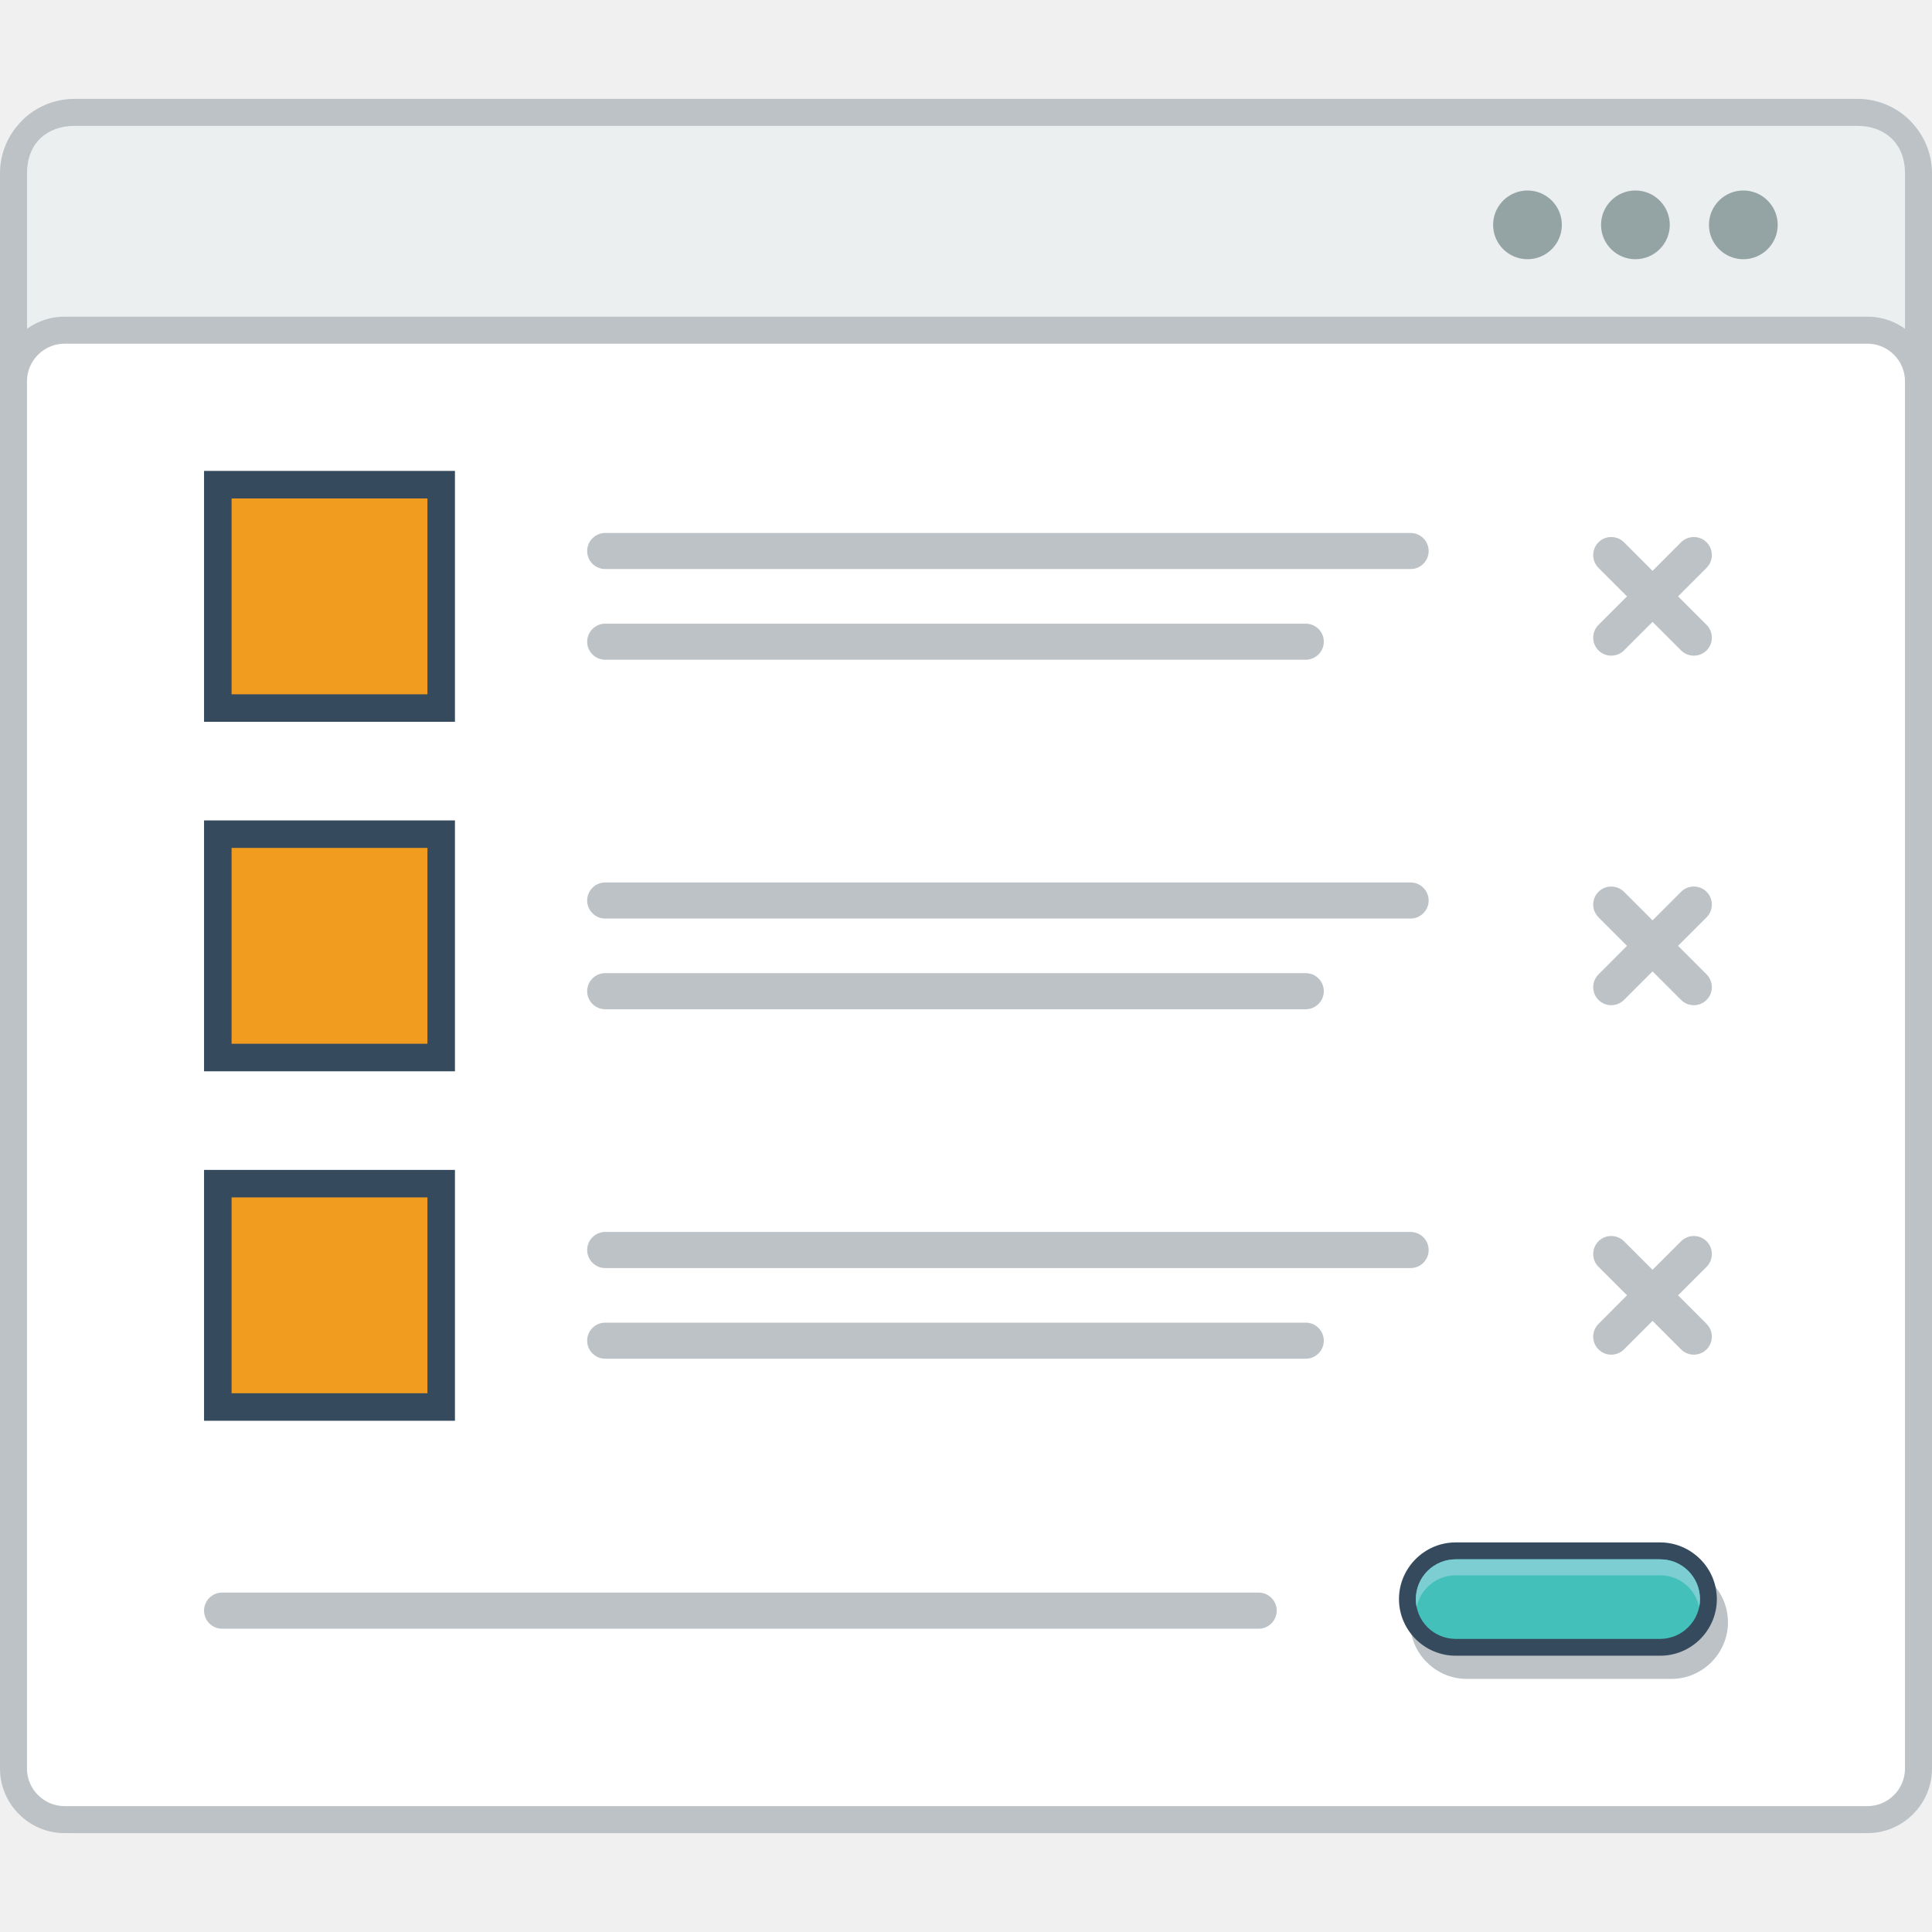
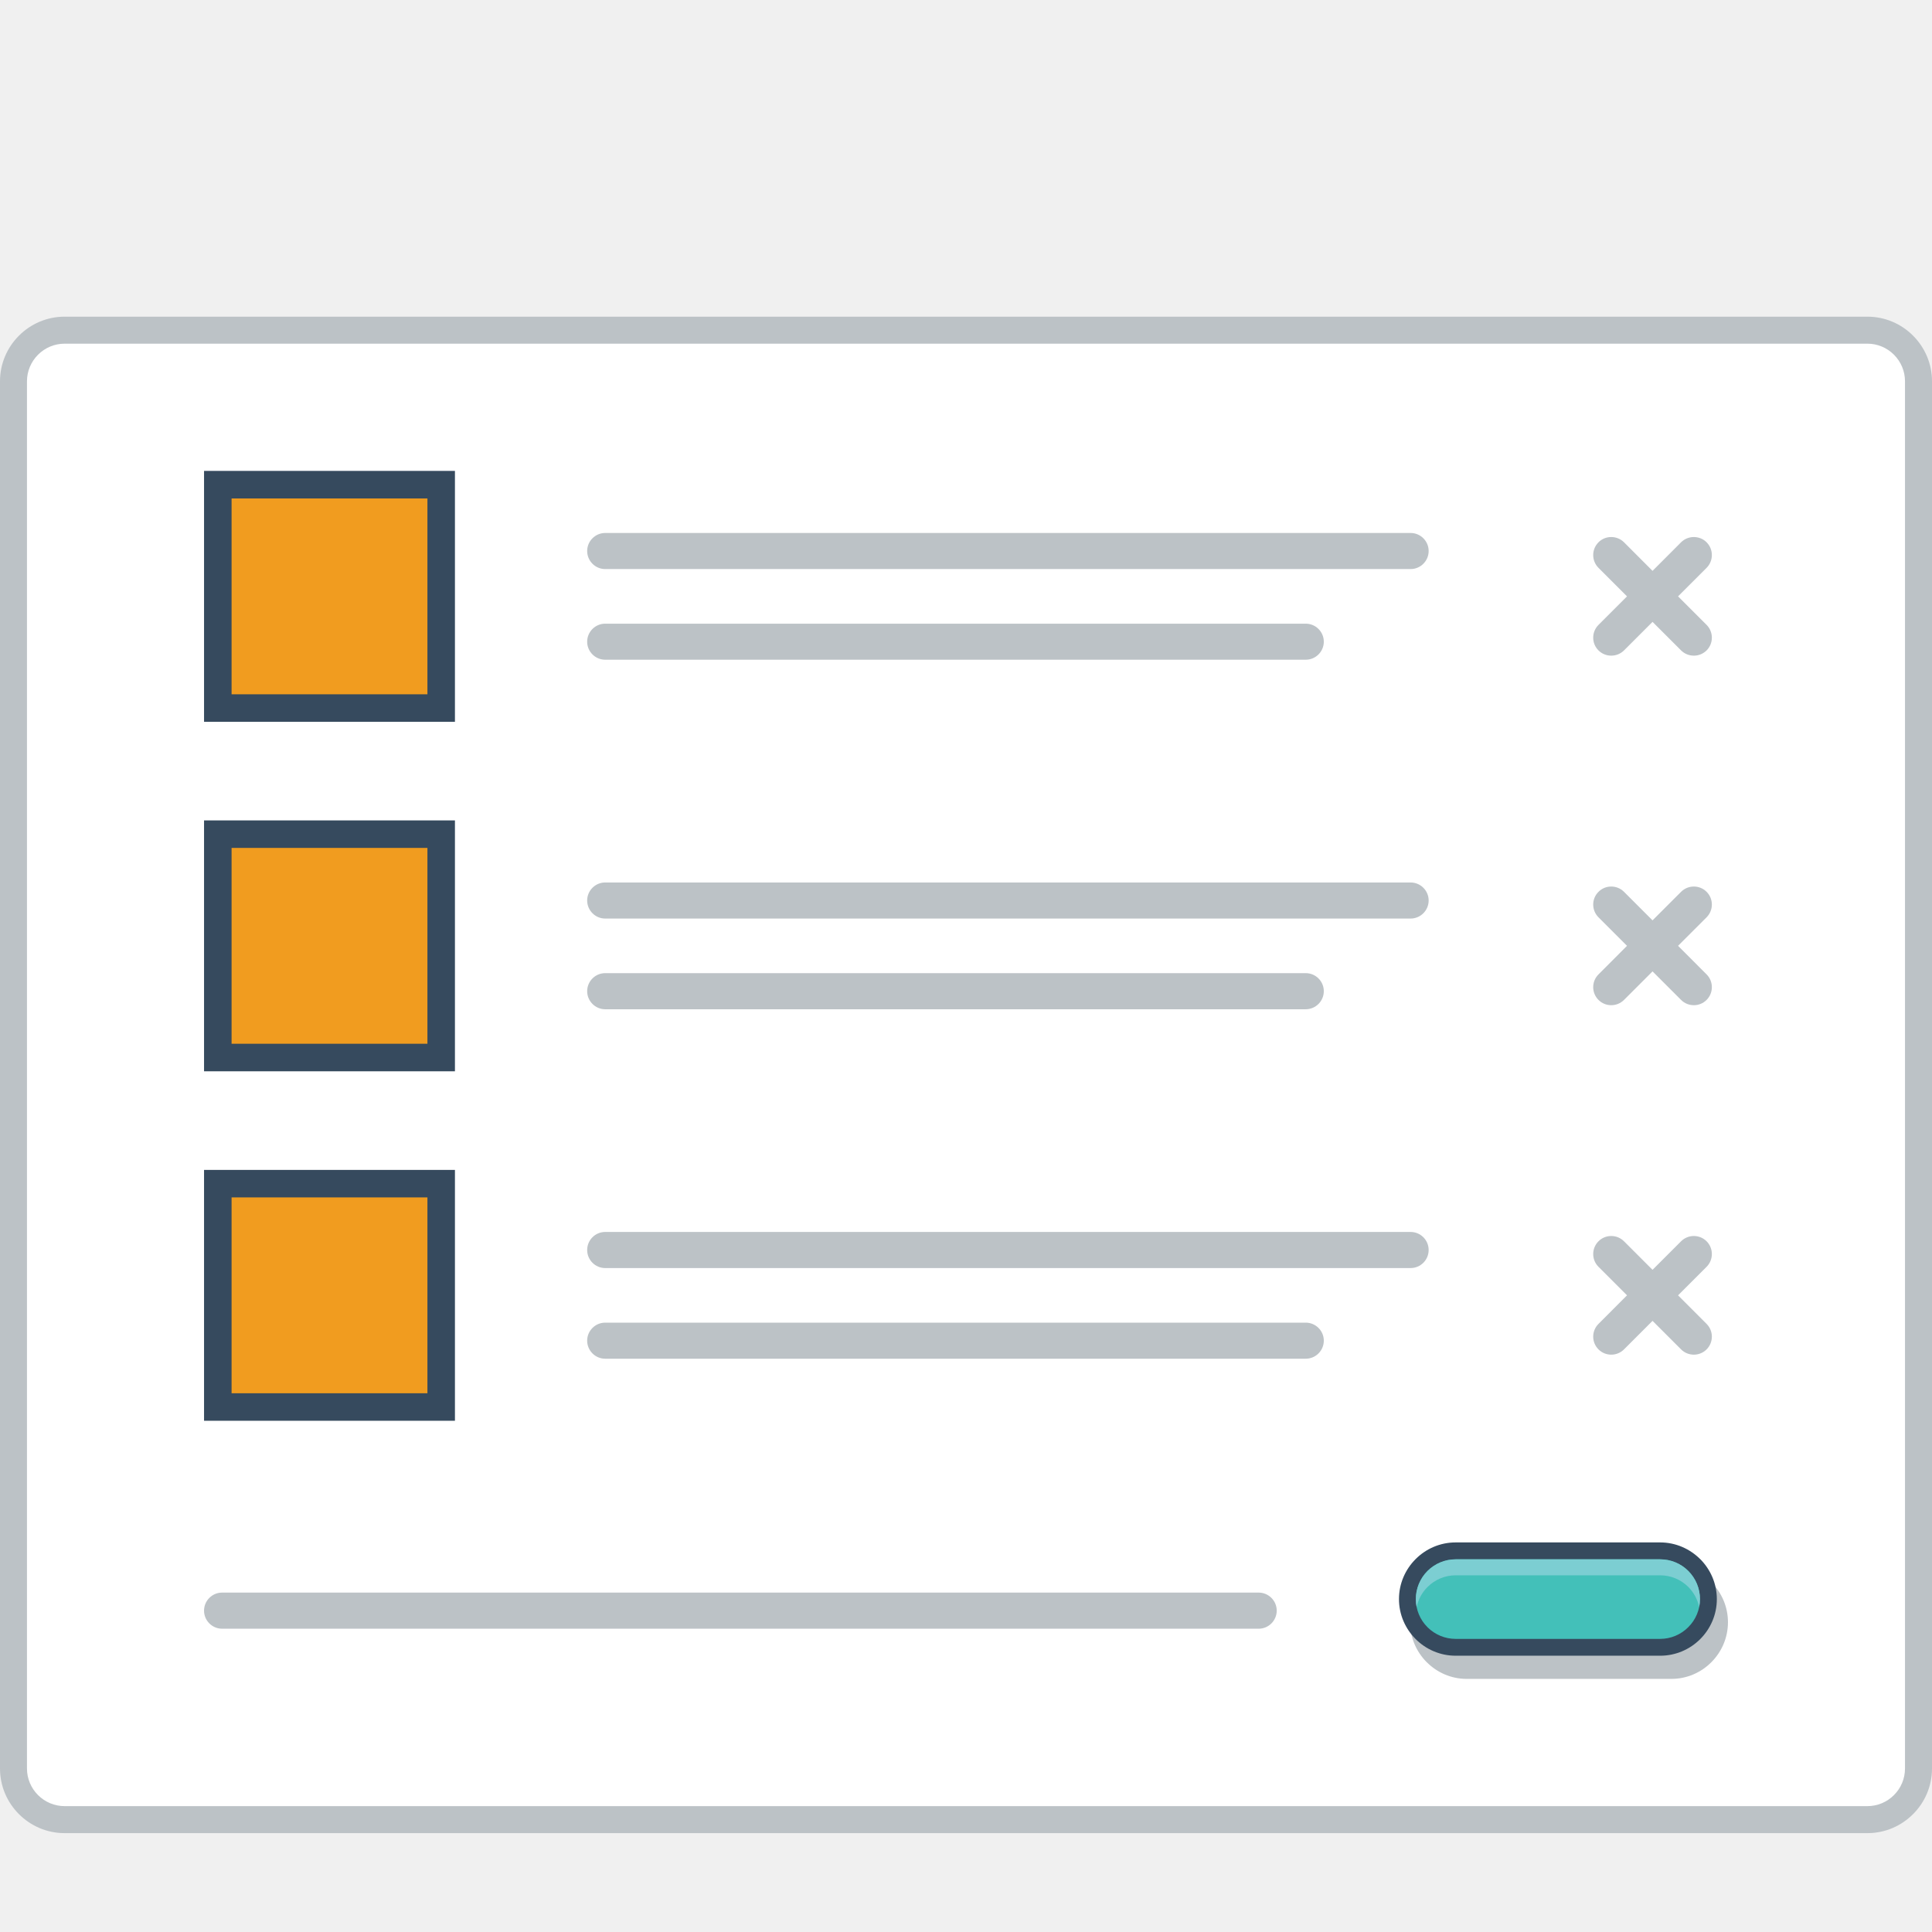
<svg xmlns="http://www.w3.org/2000/svg" version="1.0" id="Layer_1" x="0px" y="0px" width="800px" height="800px" viewBox="203.678 222.133 421.025 377.933" enable-background="new 0 0 800 800" xml:space="preserve">
  <g>
-     <path fill="#BCC2C6" d="M219.892,222.133h388.6c4.459,0,8.52,1.826,11.452,4.751v0.025c2.934,2.935,4.759,6.977,4.759,11.428   v345.521c0,4.452-1.825,8.487-4.759,11.42v0.018c-2.933,2.95-6.993,4.769-11.452,4.769h-388.6c-4.468,0-8.518-1.818-11.451-4.769   v-0.018c-2.936-2.933-4.762-6.968-4.762-11.42V238.338c0-4.452,1.826-8.494,4.762-11.428v-0.025   C211.374,223.959,215.424,222.133,219.892,222.133" />
-     <path fill="#EBEFF0" d="M618.817,238.338v345.521c0,6.504-4.534,10.321-10.326,10.321h-388.6c-5.785,0-10.325-3.719-10.325-10.321   V238.338c0-6.735,4.559-10.319,10.325-10.319h388.6C614.274,228.019,618.817,231.719,618.817,238.338" />
    <path fill="#BCC2C6" d="M217.75,269.597h392.882c3.878,0,7.393,1.584,9.937,4.134c2.55,2.543,4.134,6.07,4.134,9.936v302.327   c0,3.866-1.584,7.402-4.134,9.938c-2.544,2.551-6.059,4.134-9.937,4.134H217.75c-3.866,0-7.393-1.583-9.936-4.134   c-2.55-2.535-4.136-6.071-4.136-9.938V283.667c0-3.866,1.586-7.393,4.136-9.936C210.357,271.181,213.884,269.597,217.75,269.597" />
    <path fill-rule="evenodd" clip-rule="evenodd" fill="#FFFFFF" d="M217.75,275.482c-2.175,0-4.243,0.867-5.783,2.402   c-1.535,1.541-2.411,3.617-2.411,5.784v302.327c0,2.168,0.876,4.252,2.411,5.785c1.54,1.535,3.608,2.401,5.783,2.401h392.882   c2.177,0,4.242-0.866,5.779-2.401c1.538-1.533,2.406-3.603,2.406-5.785V283.667c0-2.183-0.868-4.243-2.406-5.784   c-1.537-1.535-3.611-2.402-5.779-2.402H217.75z" />
-     <path fill-rule="evenodd" clip-rule="evenodd" fill="#94A4A5" d="M560.066,242.098c4.136,0,7.494,3.36,7.494,7.493   c0,4.135-3.349,7.485-7.494,7.485c-4.134,0-7.485-3.35-7.485-7.485C552.581,245.458,555.933,242.098,560.066,242.098    M583.591,242.098c4.135,0,7.485,3.36,7.485,7.493c0,4.135-3.351,7.485-7.485,7.485c-4.136,0-7.494-3.35-7.494-7.485   C576.097,245.458,579.455,242.098,583.591,242.098z M536.551,242.098c4.137,0,7.488,3.36,7.488,7.493   c0,4.135-3.352,7.485-7.488,7.485c-4.133,0-7.492-3.35-7.492-7.485C529.059,245.458,532.418,242.098,536.551,242.098z" />
    <rect x="248.144" y="303.207" fill-rule="evenodd" clip-rule="evenodd" fill="#364A5E" width="54.675" height="54.675" />
    <rect x="254.145" y="309.209" fill-rule="evenodd" clip-rule="evenodd" fill="#F19C1F" width="42.679" height="42.679" />
    <path fill-rule="evenodd" clip-rule="evenodd" fill="#BCC2C6" d="M335.56,316.735h175.52c2.166,0,3.933,1.769,3.933,3.927l0,0   c0,2.169-1.767,3.935-3.933,3.935H335.56c-2.158,0-3.925-1.766-3.925-3.935l0,0C331.635,318.504,333.401,316.735,335.56,316.735" />
    <path fill-rule="evenodd" clip-rule="evenodd" fill="#BCC2C6" d="M335.56,336.5h152.67c2.167,0,3.935,1.767,3.935,3.925v0.01   c0,2.151-1.768,3.919-3.935,3.919H335.56c-2.158,0-3.925-1.768-3.925-3.919v-0.01C331.635,338.267,333.401,336.5,335.56,336.5" />
    <path fill-rule="evenodd" clip-rule="evenodd" fill="#BCC2C6" d="M557.583,318.761l6.219,6.229l6.218-6.229   c1.533-1.524,4.036-1.524,5.563,0v0.01c1.53,1.526,1.53,4.026,0,5.559l-6.221,6.218l6.221,6.218c1.53,1.534,1.53,4.035,0,5.56l0,0   c-1.526,1.524-4.029,1.524-5.563,0l-6.218-6.218l-6.219,6.218c-1.534,1.524-4.035,1.524-5.561,0l0,0   c-1.533-1.525-1.533-4.026,0-5.56l6.219-6.218l-6.219-6.218c-1.533-1.533-1.533-4.033,0-5.559v-0.01   C553.548,317.236,556.049,317.236,557.583,318.761" />
    <rect x="248.144" y="379.371" fill-rule="evenodd" clip-rule="evenodd" fill="#364A5E" width="54.675" height="54.675" />
    <rect x="254.145" y="385.366" fill-rule="evenodd" clip-rule="evenodd" fill="#F19C1F" width="42.679" height="42.678" />
    <path fill-rule="evenodd" clip-rule="evenodd" fill="#BCC2C6" d="M335.56,392.899h175.52c2.166,0,3.933,1.767,3.933,3.925   c0,2.161-1.767,3.936-3.933,3.936H335.56c-2.158,0-3.925-1.775-3.925-3.936C331.635,394.666,333.401,392.899,335.56,392.899" />
    <path fill-rule="evenodd" clip-rule="evenodd" fill="#BCC2C6" d="M335.56,412.657h152.67c2.167,0,3.935,1.766,3.935,3.932   c0,2.159-1.768,3.936-3.935,3.936H335.56c-2.158,0-3.925-1.776-3.925-3.936C331.635,414.423,333.401,412.657,335.56,412.657" />
    <path fill-rule="evenodd" clip-rule="evenodd" fill="#BCC2C6" d="M557.583,394.934l6.219,6.219l6.218-6.219   c1.533-1.535,4.036-1.535,5.563,0c1.53,1.526,1.53,4.018,0,5.552l-6.221,6.217l6.221,6.229c1.53,1.525,1.53,4.025,0,5.559l0,0   c-1.526,1.534-4.029,1.534-5.563,0l-6.218-6.218l-6.219,6.218c-1.534,1.534-4.035,1.534-5.561,0l0,0   c-1.533-1.533-1.533-4.033,0-5.559l6.219-6.229l-6.219-6.217c-1.533-1.534-1.533-4.025,0-5.552   C553.548,393.399,556.049,393.399,557.583,394.934" />
    <rect x="248.144" y="455.536" fill-rule="evenodd" clip-rule="evenodd" fill="#364A5E" width="54.675" height="54.666" />
    <rect x="254.145" y="461.527" fill-rule="evenodd" clip-rule="evenodd" fill="#F19C1F" width="42.679" height="42.681" />
    <path fill-rule="evenodd" clip-rule="evenodd" fill="#BCC2C6" d="M335.56,469.057h175.52c2.166,0,3.933,1.766,3.933,3.934l0,0   c0,2.167-1.767,3.934-3.933,3.934H335.56c-2.158,0-3.925-1.767-3.925-3.934l0,0C331.635,470.822,333.401,469.057,335.56,469.057" />
    <path fill-rule="evenodd" clip-rule="evenodd" fill="#BCC2C6" d="M335.56,488.821h152.67c2.167,0,3.935,1.766,3.935,3.924l0,0   c0,2.169-1.768,3.936-3.935,3.936H335.56c-2.158,0-3.925-1.767-3.925-3.936l0,0C331.635,490.587,333.401,488.821,335.56,488.821" />
    <path fill-rule="evenodd" clip-rule="evenodd" fill="#BCC2C6" d="M557.583,471.09l6.219,6.22l6.218-6.22   c1.533-1.535,4.036-1.535,5.563,0l0,0c1.53,1.532,1.53,4.033,0,5.558l-6.221,6.219l6.221,6.229c1.53,1.525,1.53,4.018,0,5.551l0,0   c-1.526,1.535-4.029,1.535-5.563,0l-6.218-6.218l-6.219,6.218c-1.534,1.535-4.035,1.535-5.561,0l0,0   c-1.533-1.533-1.533-4.025,0-5.551l6.219-6.229l-6.219-6.219c-1.533-1.524-1.533-4.025,0-5.558l0,0   C553.548,469.555,556.049,469.555,557.583,471.09" />
    <path fill="#BCC2C6" d="M567.896,547.867h-44.582c-1.715,0-3.267,0.699-4.4,1.832c-1.134,1.135-1.834,2.701-1.834,4.403l0,0   c0,1.733,0.692,3.282,1.816,4.4l0.018,0.017c1.117,1.133,2.686,1.833,4.4,1.833h44.582c1.708,0,3.269-0.717,4.402-1.85   c1.124-1.118,1.833-2.685,1.833-4.4l0,0c0-1.719-0.701-3.269-1.827-4.403C571.171,548.566,569.604,547.867,567.896,547.867    M523.313,541.766h44.582c3.385,0,6.468,1.381,8.7,3.617l0.019,0.016c2.234,2.235,3.625,5.318,3.625,8.704l0,0   c0,3.4-1.391,6.484-3.625,8.719c-2.234,2.251-5.328,3.633-8.719,3.633h-44.582c-3.382,0-6.467-1.382-8.708-3.633l0,0h-0.01   c-2.242-2.251-3.627-5.336-3.627-8.719l0,0c0-3.386,1.385-6.487,3.627-8.72C516.829,543.146,519.915,541.766,523.313,541.766z" />
    <path fill="#364A5E" d="M520.89,536.714h44.58c3.383,0,6.469,1.399,8.711,3.634h0.007c2.233,2.234,3.628,5.334,3.628,8.718l0,0   c0,3.402-1.395,6.487-3.628,8.721c-2.233,2.232-5.325,3.617-8.718,3.617h-44.58c-3.385,0-6.47-1.385-8.703-3.617h-0.009   l-0.006-0.017c-2.235-2.234-3.628-5.318-3.628-8.704l0,0c0-3.399,1.393-6.483,3.628-8.718   C514.403,538.113,517.487,536.714,520.89,536.714" />
    <path fill="#43C0B9" d="M565.47,540.398c2.299,0,4.502,0.9,6.127,2.533c1.631,1.635,2.542,3.834,2.542,6.134   c0,2.303-0.917,4.503-2.552,6.119c-1.626,1.634-3.818,2.552-6.117,2.552h-44.58c-2.301,0-4.494-0.918-6.125-2.535l-0.01-0.017   c-1.626-1.616-2.535-3.816-2.535-6.119c0-2.3,0.918-4.499,2.545-6.134c1.631-1.618,3.824-2.533,6.125-2.533H565.47z" />
    <path fill="#7CCED2" d="M565.47,540.398c2.299,0,4.502,0.9,6.127,2.533c1.631,1.635,2.542,3.834,2.542,6.134   c0,0.585-0.06,1.168-0.176,1.735c-0.342-1.635-1.157-3.167-2.366-4.385c-1.625-1.617-3.828-2.533-6.127-2.533h-44.58   c-2.301,0-4.494,0.916-6.125,2.55c-1.213,1.201-2.028,2.733-2.37,4.386c-0.115-0.567-0.175-1.168-0.175-1.753   c0-2.3,0.918-4.499,2.545-6.134c1.631-1.618,3.824-2.533,6.125-2.533H565.47z" />
    <path fill-rule="evenodd" clip-rule="evenodd" fill="#BCC2C6" d="M252.077,547.649h225.892c2.167,0,3.934,1.768,3.934,3.933   c0,2.168-1.767,3.937-3.934,3.937H252.077c-2.167,0-3.934-1.769-3.934-3.937C248.144,549.417,249.91,547.649,252.077,547.649" />
  </g>
</svg>
